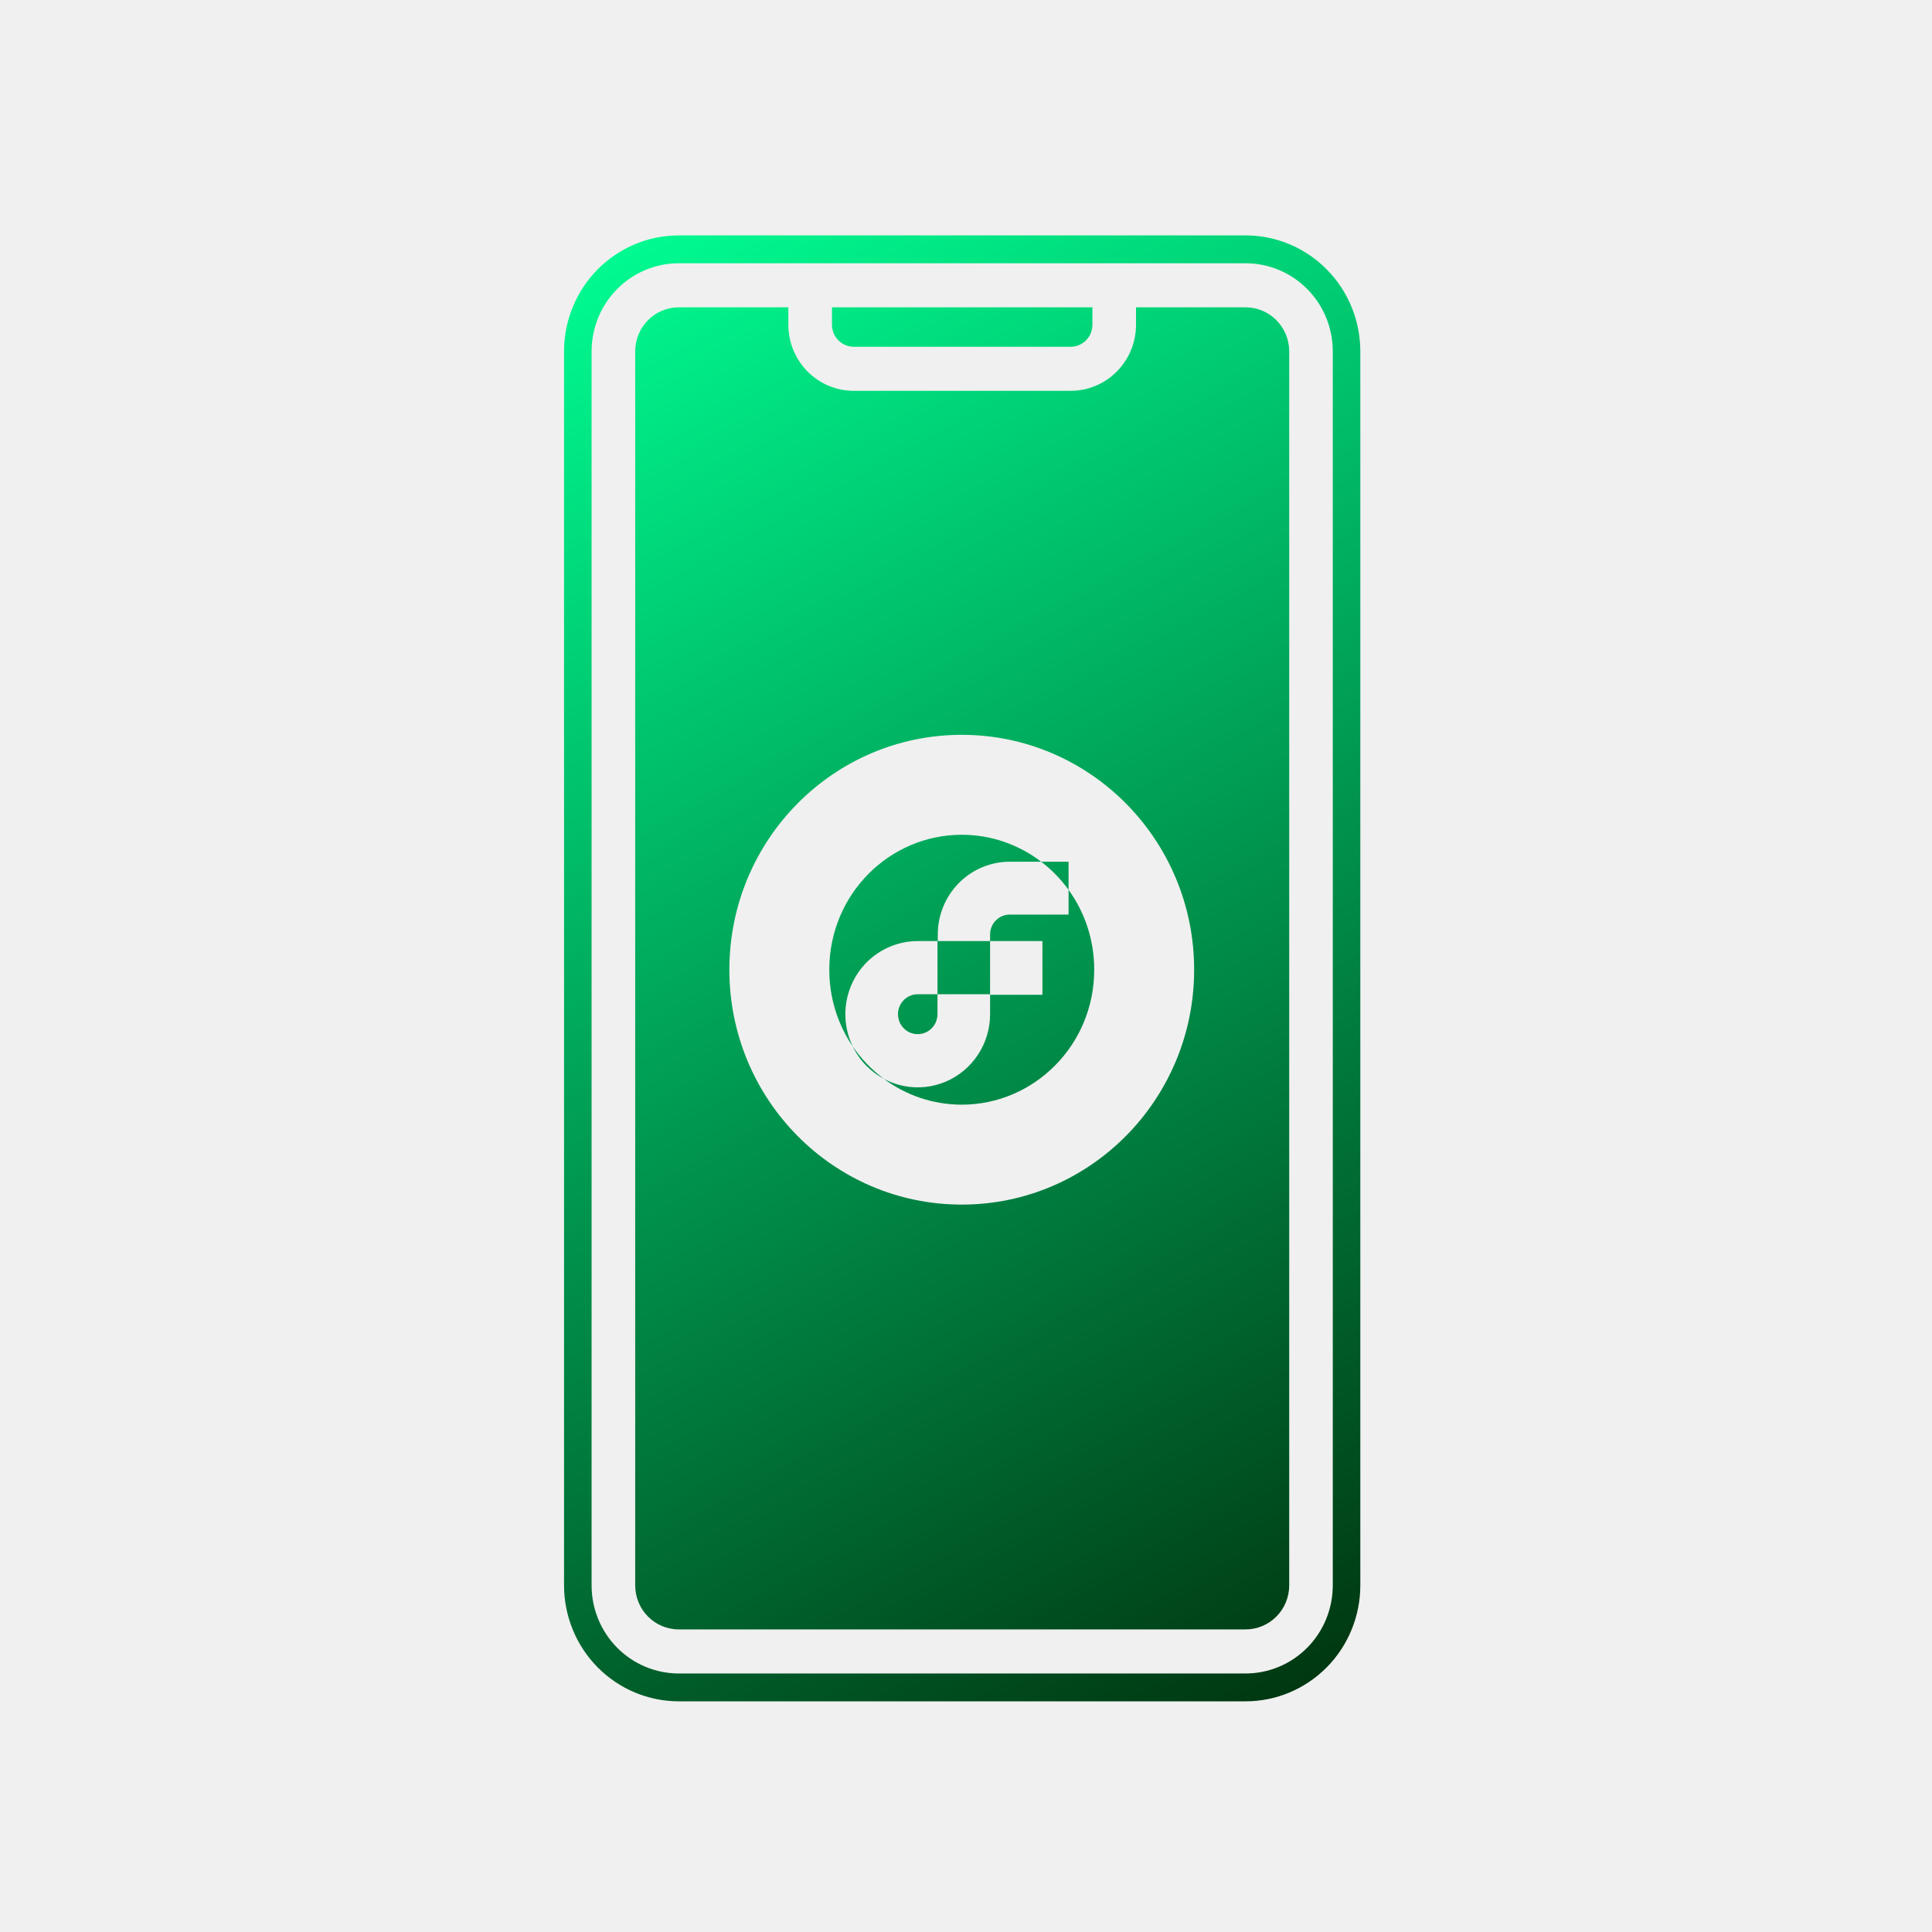
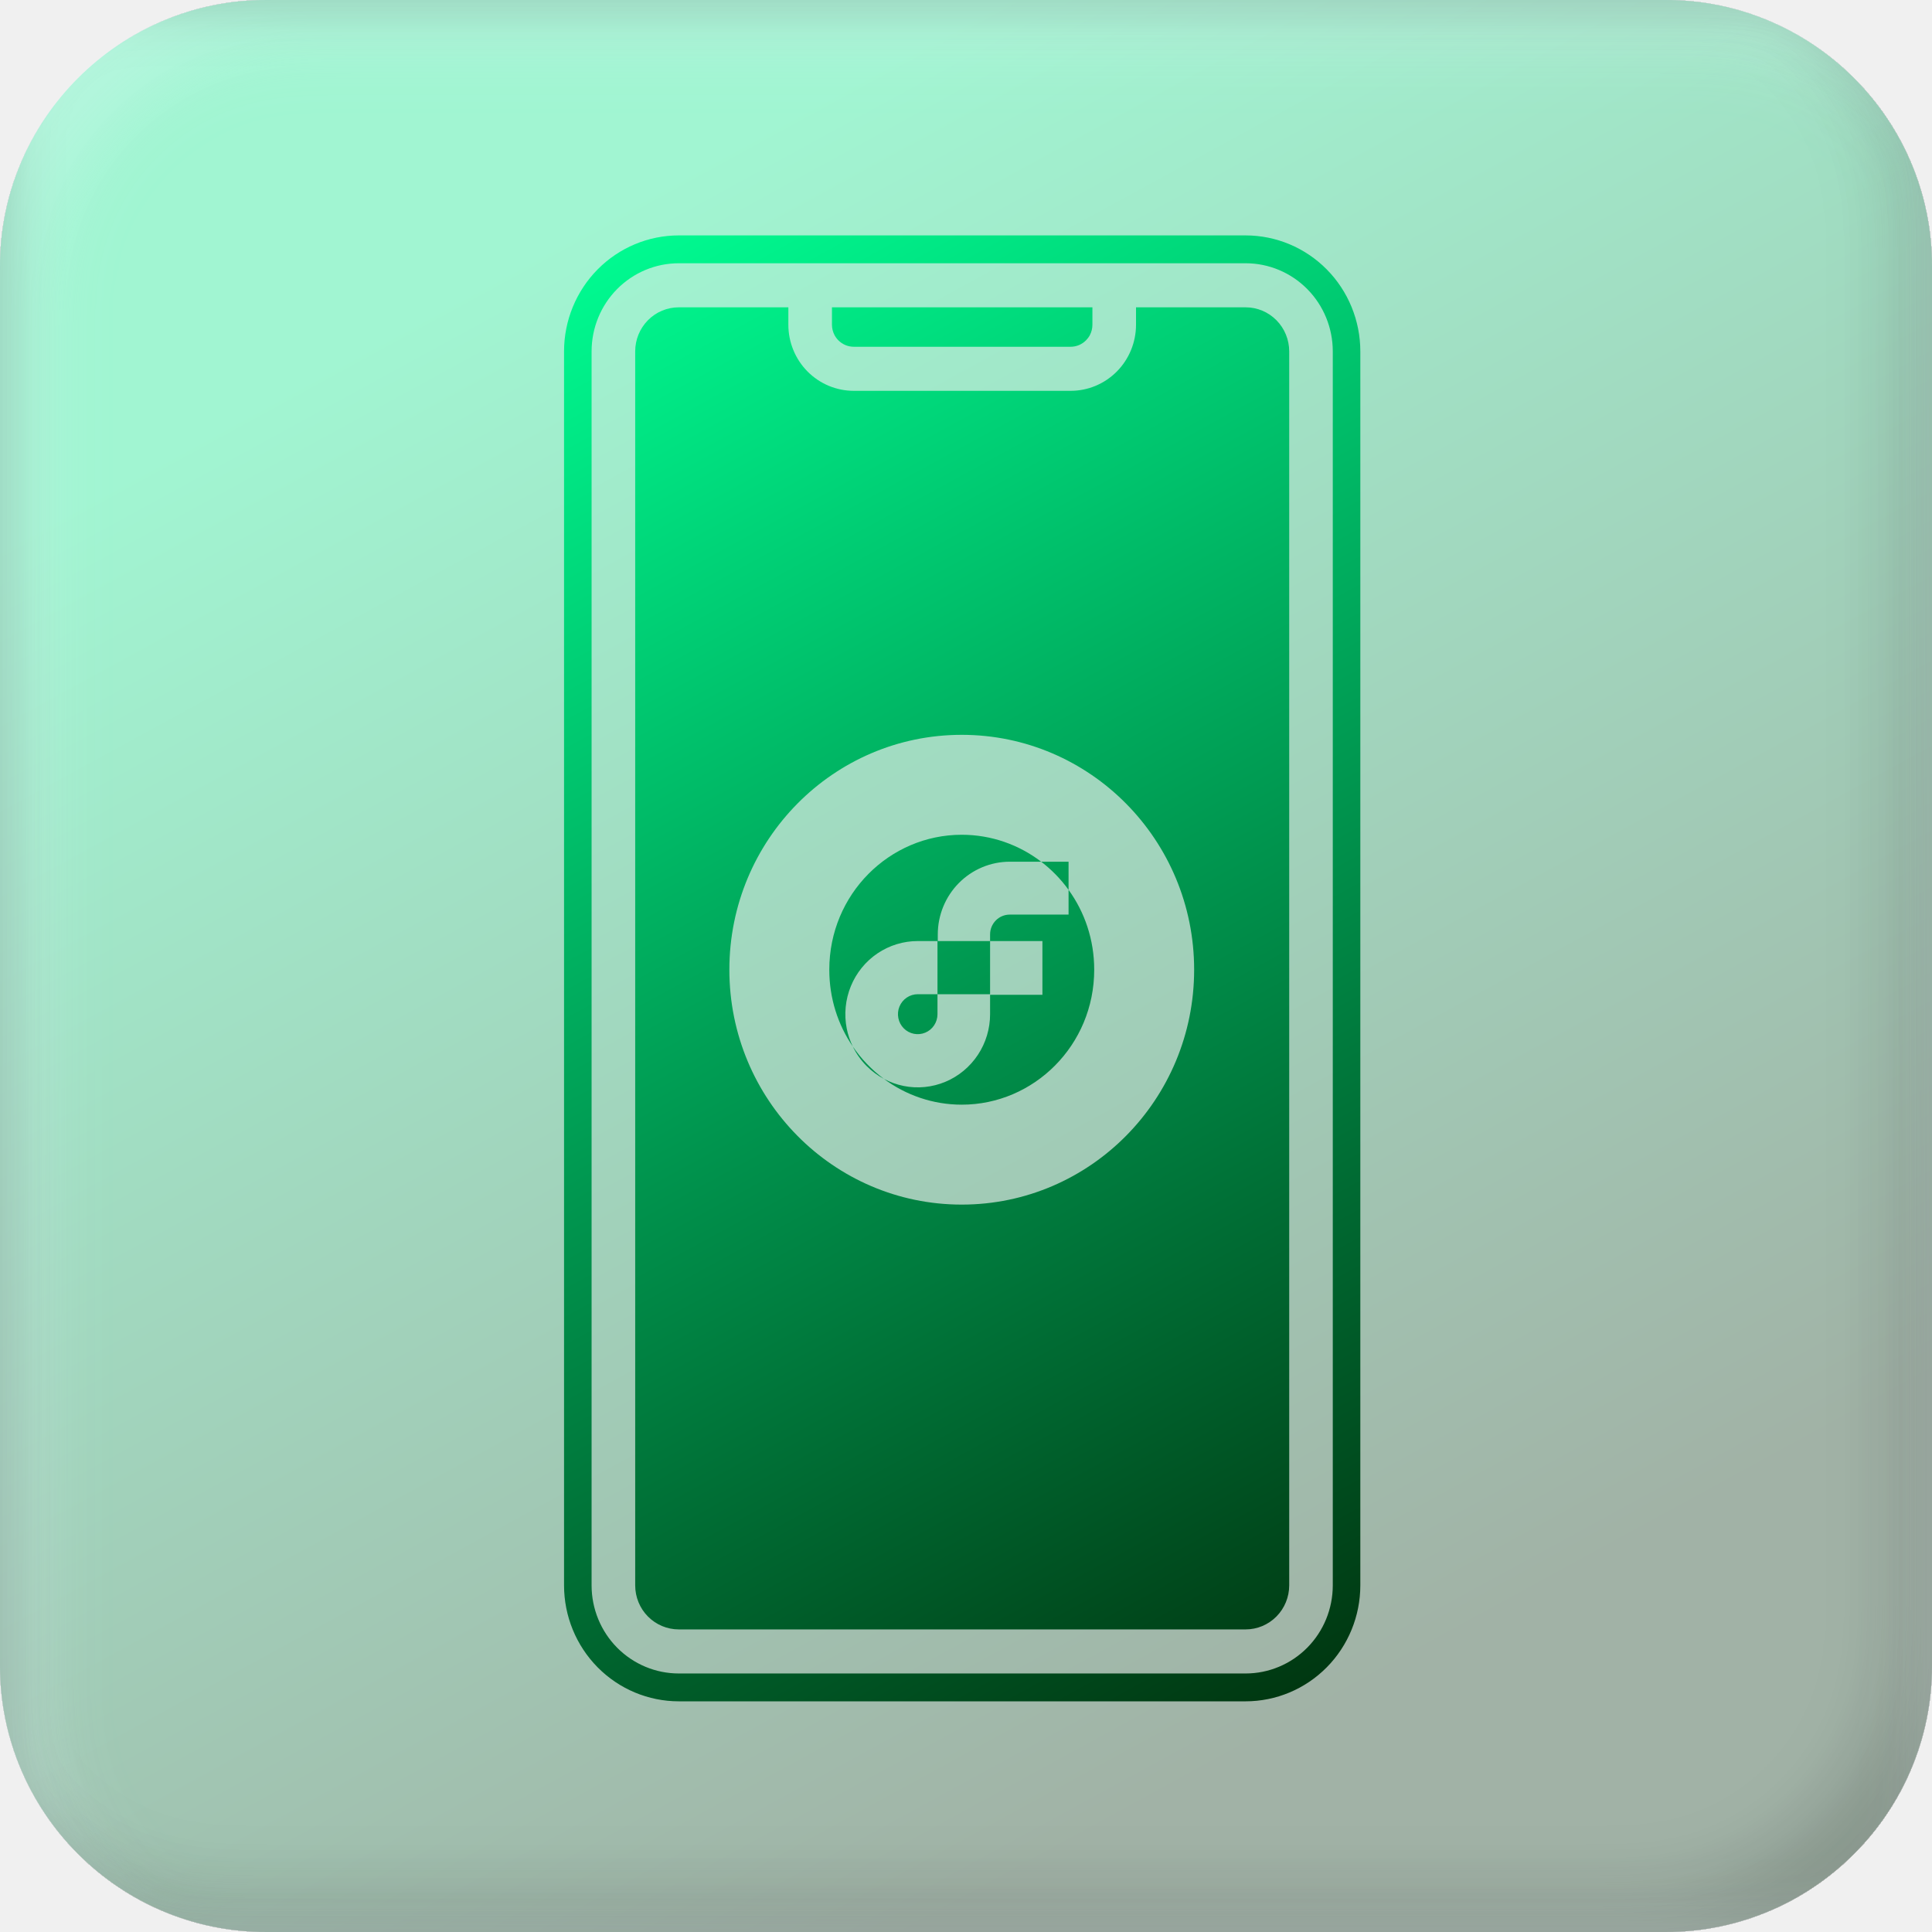
<svg xmlns="http://www.w3.org/2000/svg" viewBox="0 0 58 58" fill="none">
  <g filter="url(#filter0_bii_126_44434)">
-     <rect width="58" height="58" rx="8" fill="none" />
+     <rect width="58" height="58" rx="8" fill="url(#paint0_linear_126_44434)" fill-opacity="0.33" />
  </g>
  <g clip-path="url(#clip0_126_44434)">
    <path fill-rule="evenodd" clip-rule="evenodd" d="M38.319 9.613C38.074 9.365 37.741 9.226 37.394 9.226H34.104V9.749C34.104 10.275 33.897 10.78 33.529 11.152C33.161 11.524 32.661 11.733 32.141 11.733H25.63C25.11 11.733 24.61 11.524 24.242 11.152C23.874 10.78 23.667 10.275 23.667 9.749V9.226H20.378C20.03 9.226 19.697 9.365 19.452 9.613C19.206 9.862 19.069 10.198 19.069 10.549V47.593C19.069 47.944 19.206 48.281 19.452 48.529C19.698 48.777 20.03 48.916 20.378 48.916H37.394C37.741 48.916 38.074 48.777 38.319 48.529C38.565 48.281 38.703 47.944 38.703 47.593V10.549C38.703 10.198 38.565 9.862 38.319 9.613ZM20.378 7.067H37.394C38.307 7.067 39.183 7.434 39.829 8.087C40.475 8.74 40.838 9.626 40.838 10.549V47.593C40.838 48.516 40.475 49.402 39.829 50.055C39.183 50.708 38.307 51.075 37.394 51.075H20.378C19.464 51.075 18.588 50.708 17.942 50.055C17.296 49.402 16.933 48.516 16.933 47.593V10.549C16.933 9.626 17.296 8.74 17.942 8.087C18.588 7.434 19.464 7.067 20.378 7.067ZM18.526 8.678C19.017 8.182 19.683 7.903 20.378 7.903H37.394C38.088 7.903 38.754 8.182 39.245 8.678C39.736 9.174 40.011 9.847 40.011 10.549V47.593C40.011 48.295 39.736 48.968 39.245 49.464C38.754 49.96 38.088 50.239 37.394 50.239H20.378C19.683 50.239 19.017 49.96 18.526 49.464C18.035 48.968 17.76 48.295 17.76 47.593V10.549C17.76 9.847 18.035 9.174 18.526 8.678ZM24.976 9.226H32.795V9.749C32.795 9.859 32.768 9.966 32.718 10.062C32.688 10.118 32.649 10.17 32.604 10.216C32.481 10.34 32.315 10.41 32.141 10.41H25.631C25.457 10.41 25.291 10.34 25.168 10.216C25.122 10.17 25.084 10.118 25.054 10.062C25.004 9.967 24.977 9.862 24.976 9.753L24.976 9.749L24.976 9.226ZM28.872 33.163C31.038 33.163 32.849 31.379 32.849 29.111C32.849 28.208 32.562 27.381 32.079 26.714V25.869H31.257C30.589 25.359 29.76 25.06 28.872 25.06C26.706 25.06 24.896 26.843 24.896 29.111C24.896 29.973 25.157 30.765 25.601 31.416C25.705 31.631 25.845 31.829 26.014 32C26.169 32.156 26.345 32.287 26.536 32.389C27.195 32.877 28.006 33.163 28.872 33.163ZM28.144 29.847V28.251H27.55C27.121 28.251 26.701 28.38 26.343 28.621C25.986 28.862 25.707 29.205 25.543 29.607C25.379 30.008 25.336 30.449 25.419 30.875C25.456 31.064 25.518 31.245 25.601 31.416C25.857 31.792 26.174 32.121 26.536 32.389C26.72 32.487 26.919 32.559 27.127 32.601C27.548 32.686 27.985 32.642 28.382 32.476C28.779 32.31 29.118 32.028 29.357 31.667C29.596 31.306 29.723 30.881 29.723 30.447V29.865H31.294V28.251H29.723V29.847H28.144ZM28.144 29.847V30.447C28.144 30.566 28.109 30.681 28.044 30.78C27.979 30.879 27.886 30.956 27.777 31.001C27.669 31.046 27.55 31.058 27.435 31.035C27.32 31.012 27.214 30.955 27.131 30.871C27.048 30.787 26.991 30.68 26.969 30.564C26.946 30.448 26.957 30.327 27.002 30.218C27.047 30.108 27.123 30.014 27.221 29.948C27.318 29.883 27.433 29.847 27.55 29.847H28.144ZM31.257 25.869H30.312C29.74 25.87 29.191 26.1 28.786 26.509C28.381 26.918 28.153 27.473 28.153 28.052V28.251H29.723V28.052C29.723 27.894 29.785 27.743 29.896 27.631C30.006 27.52 30.156 27.457 30.312 27.457H32.079V26.714C31.847 26.392 31.57 26.108 31.257 25.869ZM35.849 29.111C35.849 33.006 32.726 36.163 28.872 36.163C25.019 36.163 21.896 33.006 21.896 29.111C21.896 25.217 25.019 22.06 28.872 22.06C32.726 22.06 35.849 25.217 35.849 29.111Z" fill="url(#paint0_linear_126_44434)" />
  </g>
  <defs>
    <filter id="filter0_bii_126_44434" x="-49.016" y="-49.016" width="156.032" height="156.032" filterUnits="userSpaceOnUse" color-interpolation-filters="sRGB">
      <feFlood flood-opacity="0" result="BackgroundImageFix" />
      <feGaussianBlur in="BackgroundImageFix" stdDeviation="24.508" />
      <feComposite in2="SourceAlpha" operator="in" result="effect1_backgroundBlur_126_44434" />
      <feBlend mode="normal" in="SourceGraphic" in2="effect1_backgroundBlur_126_44434" result="shape" />
      <feColorMatrix in="SourceAlpha" type="matrix" values="0 0 0 0 0 0 0 0 0 0 0 0 0 0 0 0 0 0 127 0" result="hardAlpha" />
      <feOffset dx="1.178" dy="1.178" />
      <feGaussianBlur stdDeviation="1" />
      <feComposite in2="hardAlpha" operator="arithmetic" k2="-1" k3="1" />
      <feColorMatrix type="matrix" values="0 0 0 0 0.928 0 0 0 0 0.979 0 0 0 0 1 0 0 0 0.26 0" />
      <feBlend mode="normal" in2="shape" result="effect2_innerShadow_126_44434" />
      <feColorMatrix in="SourceAlpha" type="matrix" values="0 0 0 0 0 0 0 0 0 0 0 0 0 0 0 0 0 0 127 0" result="hardAlpha" />
      <feOffset dx="-1.18" dy="-1.18" />
      <feGaussianBlur stdDeviation="1" />
      <feComposite in2="hardAlpha" operator="arithmetic" k2="-1" k3="1" />
      <feColorMatrix type="matrix" values="0 0 0 0 0 0 0 0 0 0 0 0 0 0 0 0 0 0 0.15 0" />
      <feBlend mode="normal" in2="effect2_innerShadow_126_44434" result="effect3_innerShadow_126_44434" />
    </filter>
    <linearGradient id="paint0_linear_126_44434" x1="16.809" y1="7.019" x2="40.822" y2="50.981" gradientUnits="userSpaceOnUse">
      <stop stop-color="#00FF94" />
      <stop offset="1" stop-color="#00330E" />
    </linearGradient>
    <clipPath id="clip0_126_44434">
      <rect width="41.745" height="44.701" fill="white" transform="translate(7.94269 6.64968)" />
    </clipPath>
  </defs>
</svg>
